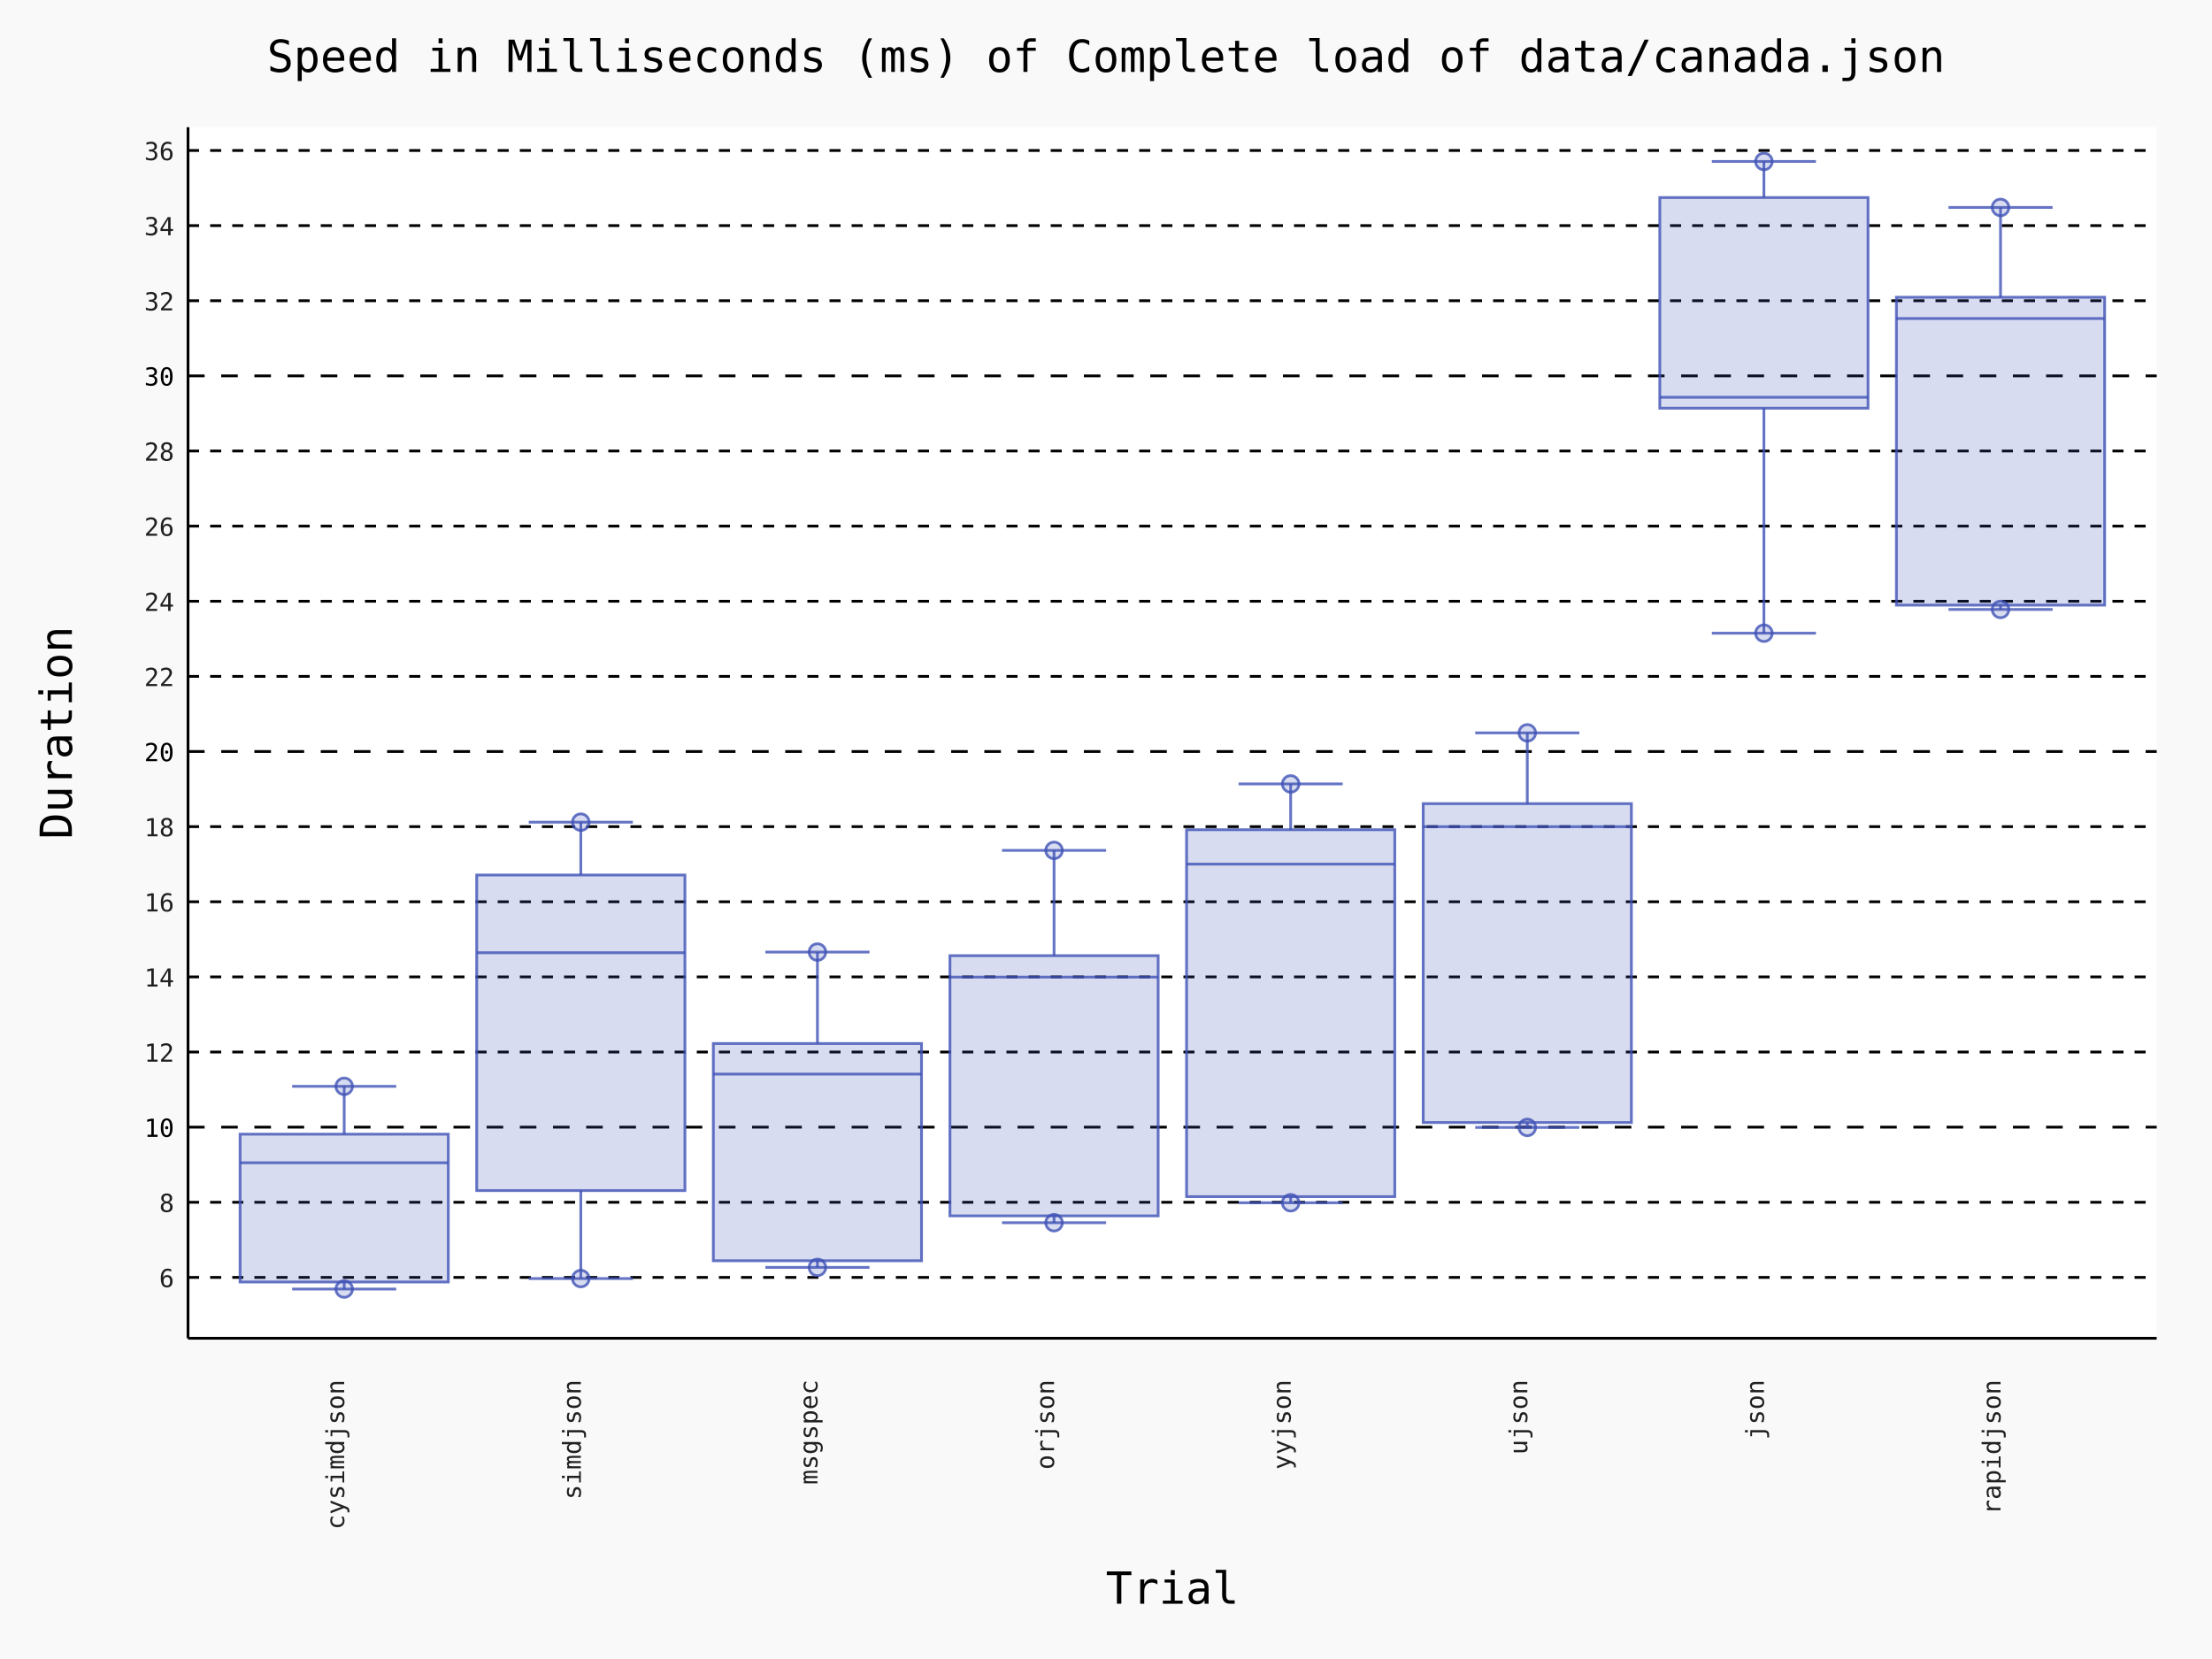
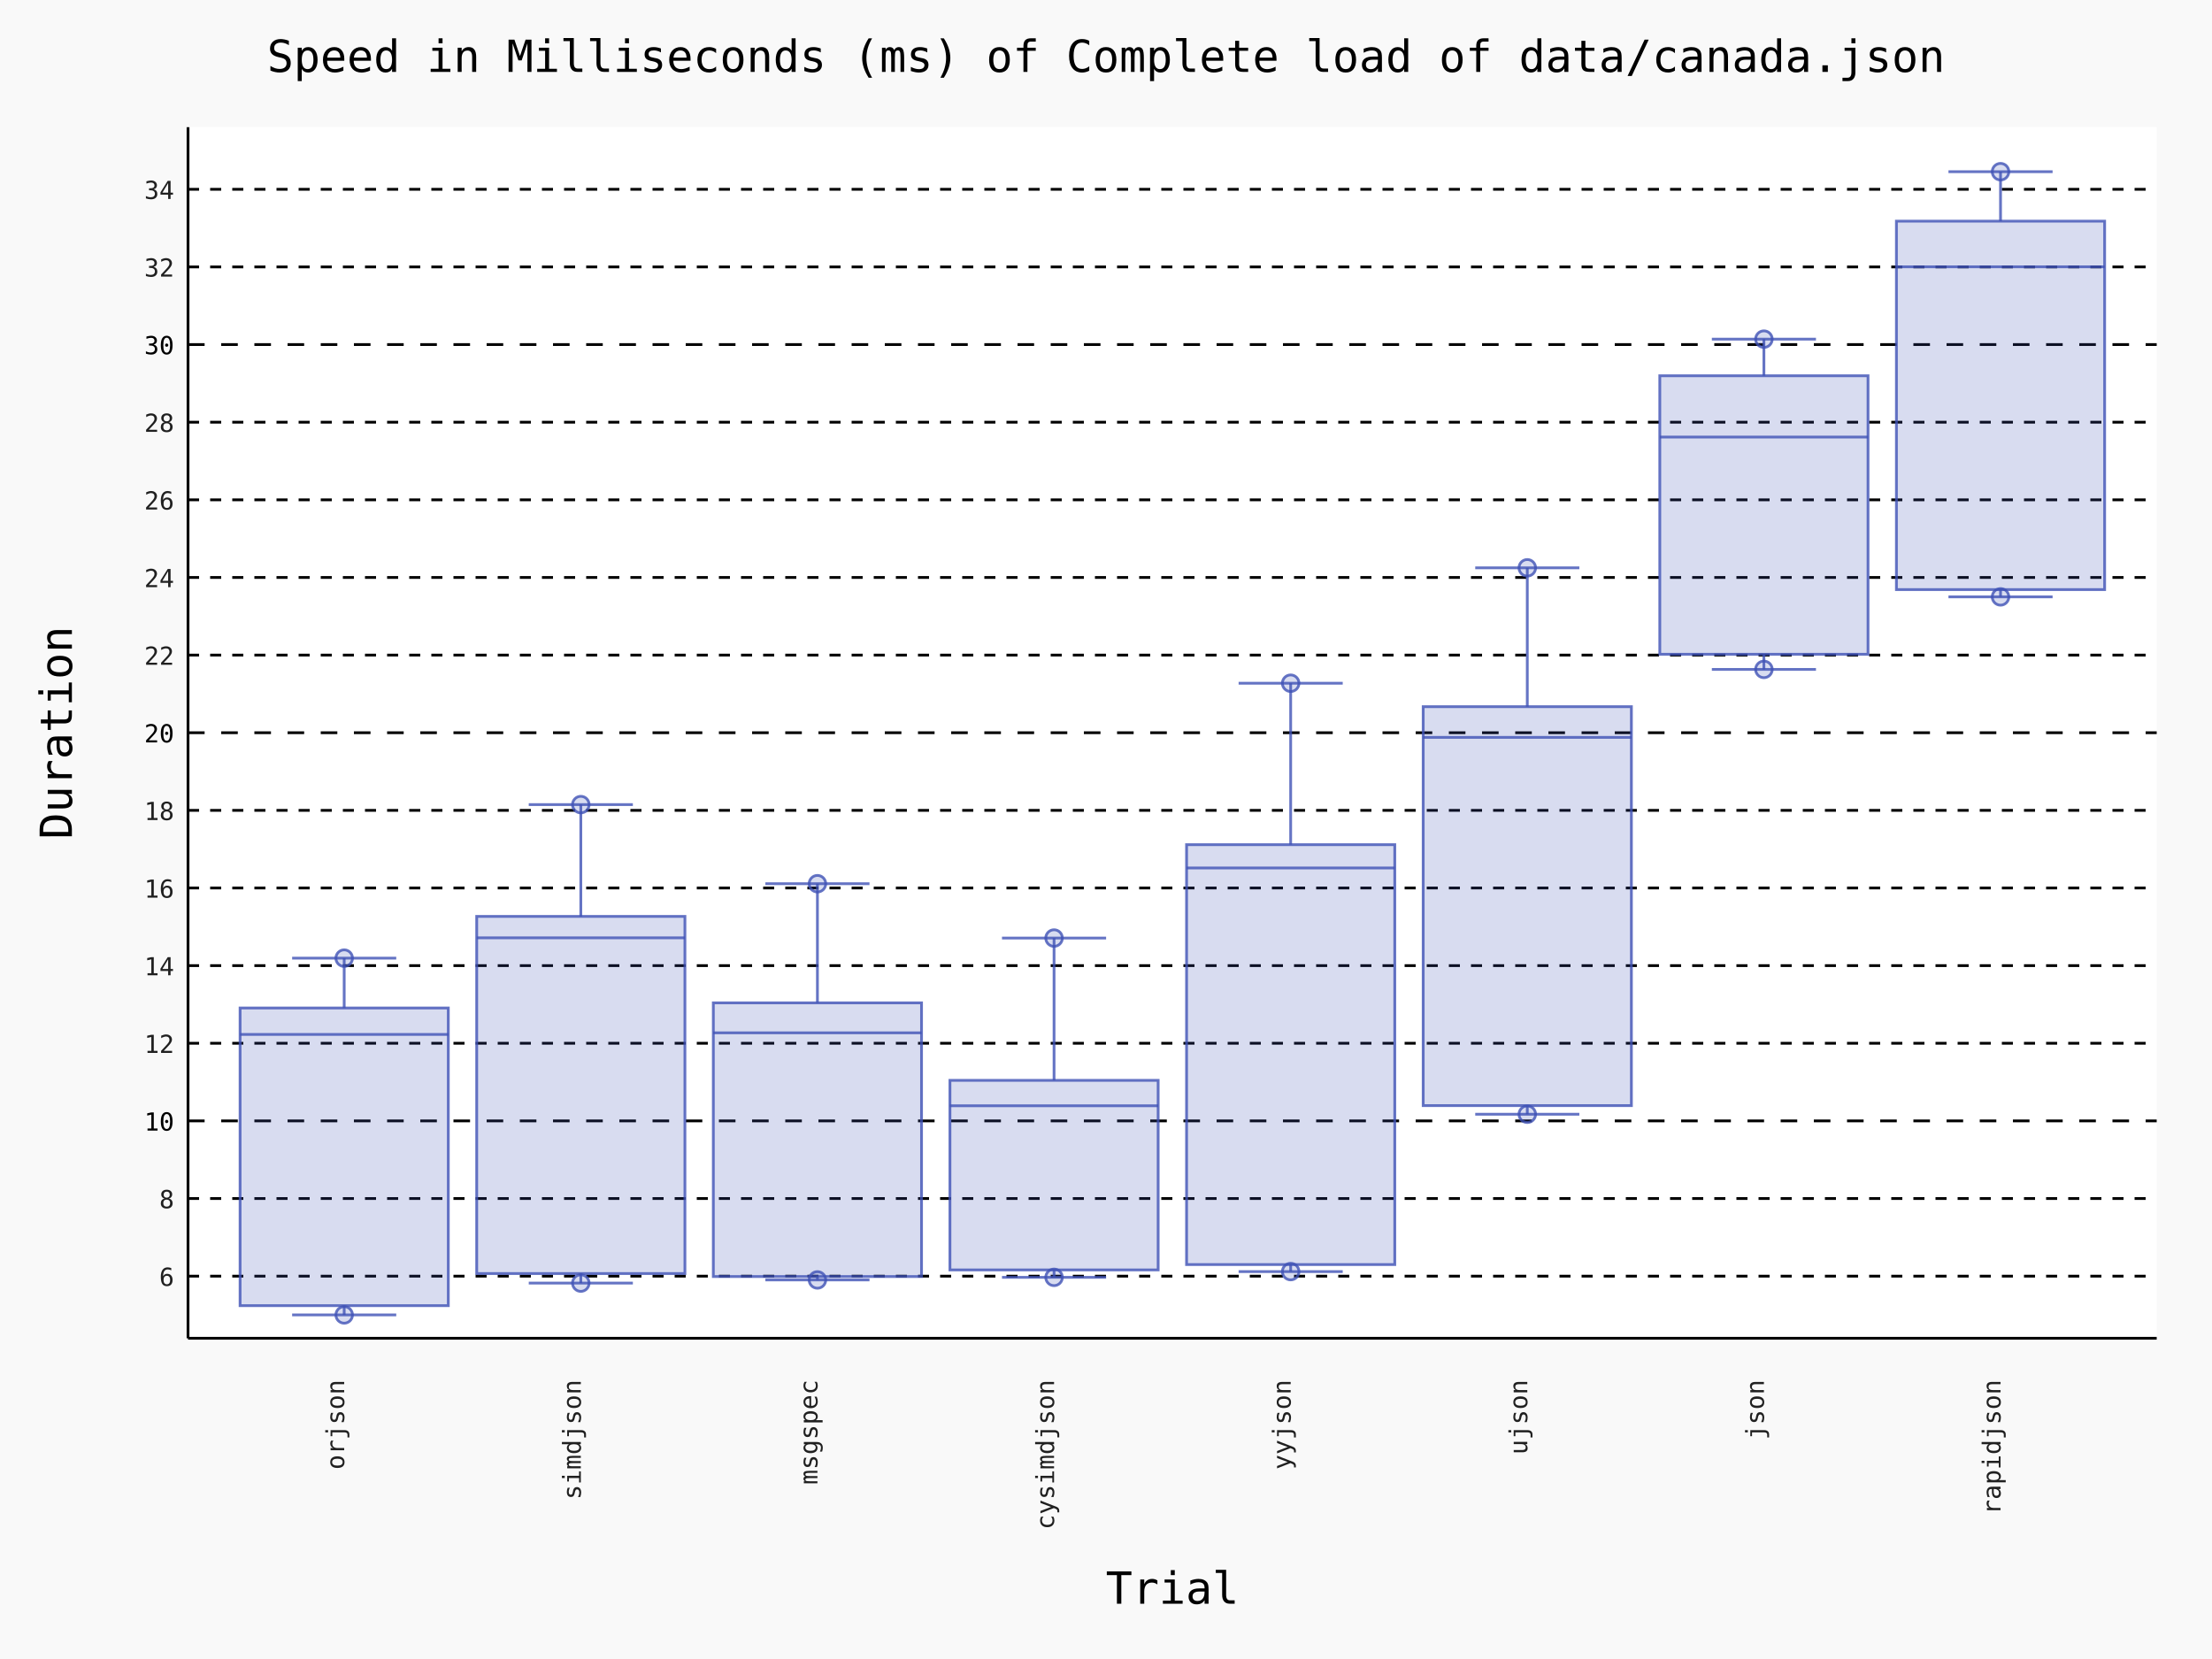
- <svg xmlns="http://www.w3.org/2000/svg" id="chart-884fb4c7-77c8-4947-9c65-f27406f8d128" class="pygal-chart" viewBox="0 0 800 600">
+ <svg xmlns="http://www.w3.org/2000/svg" id="chart-42df637e-9db4-4ce1-932e-cd2bcea7f2d7" class="pygal-chart" viewBox="0 0 800 600">
  <defs>
-     <style type="text/css">#chart-884fb4c7-77c8-4947-9c65-f27406f8d128{-webkit-user-select:none;-webkit-font-smoothing:antialiased;font-family:Consolas,"Deja Vu Sans Mono","Bitstream Vera Sans Mono","Courier New",monospace}#chart-884fb4c7-77c8-4947-9c65-f27406f8d128 .title{font-family:Consolas,"Deja Vu Sans Mono","Bitstream Vera Sans Mono","Courier New",monospace;font-size:16px}#chart-884fb4c7-77c8-4947-9c65-f27406f8d128 .legends .legend text{font-family:Consolas,"Deja Vu Sans Mono","Bitstream Vera Sans Mono","Courier New",monospace;font-size:14px}#chart-884fb4c7-77c8-4947-9c65-f27406f8d128 .axis text{font-family:Consolas,"Deja Vu Sans Mono","Bitstream Vera Sans Mono","Courier New",monospace;font-size:10px}#chart-884fb4c7-77c8-4947-9c65-f27406f8d128 .axis text.major{font-family:Consolas,"Deja Vu Sans Mono","Bitstream Vera Sans Mono","Courier New",monospace;font-size:10px}#chart-884fb4c7-77c8-4947-9c65-f27406f8d128 .text-overlay text.value{font-family:Consolas,"Deja Vu Sans Mono","Bitstream Vera Sans Mono","Courier New",monospace;font-size:16px}#chart-884fb4c7-77c8-4947-9c65-f27406f8d128 .text-overlay text.label{font-family:Consolas,"Deja Vu Sans Mono","Bitstream Vera Sans Mono","Courier New",monospace;font-size:10px}#chart-884fb4c7-77c8-4947-9c65-f27406f8d128 .tooltip{font-family:Consolas,"Deja Vu Sans Mono","Bitstream Vera Sans Mono","Courier New",monospace;font-size:14px}#chart-884fb4c7-77c8-4947-9c65-f27406f8d128 text.no_data{font-family:Consolas,"Deja Vu Sans Mono","Bitstream Vera Sans Mono","Courier New",monospace;font-size:64px}
- #chart-884fb4c7-77c8-4947-9c65-f27406f8d128{background-color:rgba(249,249,249,1)}#chart-884fb4c7-77c8-4947-9c65-f27406f8d128 path,#chart-884fb4c7-77c8-4947-9c65-f27406f8d128 line,#chart-884fb4c7-77c8-4947-9c65-f27406f8d128 rect,#chart-884fb4c7-77c8-4947-9c65-f27406f8d128 circle{-webkit-transition:150ms;-moz-transition:150ms;transition:150ms}#chart-884fb4c7-77c8-4947-9c65-f27406f8d128 .graph &gt; .background{fill:rgba(249,249,249,1)}#chart-884fb4c7-77c8-4947-9c65-f27406f8d128 .plot &gt; .background{fill:rgba(255,255,255,1)}#chart-884fb4c7-77c8-4947-9c65-f27406f8d128 .graph{fill:rgba(0,0,0,.87)}#chart-884fb4c7-77c8-4947-9c65-f27406f8d128 text.no_data{fill:rgba(0,0,0,1)}#chart-884fb4c7-77c8-4947-9c65-f27406f8d128 .title{fill:rgba(0,0,0,1)}#chart-884fb4c7-77c8-4947-9c65-f27406f8d128 .legends .legend text{fill:rgba(0,0,0,.87)}#chart-884fb4c7-77c8-4947-9c65-f27406f8d128 .legends .legend:hover text{fill:rgba(0,0,0,1)}#chart-884fb4c7-77c8-4947-9c65-f27406f8d128 .axis .line{stroke:rgba(0,0,0,1)}#chart-884fb4c7-77c8-4947-9c65-f27406f8d128 .axis .guide.line{stroke:rgba(0,0,0,.54)}#chart-884fb4c7-77c8-4947-9c65-f27406f8d128 .axis .major.line{stroke:rgba(0,0,0,.87)}#chart-884fb4c7-77c8-4947-9c65-f27406f8d128 .axis text.major{fill:rgba(0,0,0,1)}#chart-884fb4c7-77c8-4947-9c65-f27406f8d128 .axis.y .guides:hover .guide.line,#chart-884fb4c7-77c8-4947-9c65-f27406f8d128 .line-graph .axis.x .guides:hover .guide.line,#chart-884fb4c7-77c8-4947-9c65-f27406f8d128 .stackedline-graph .axis.x .guides:hover .guide.line,#chart-884fb4c7-77c8-4947-9c65-f27406f8d128 .xy-graph .axis.x .guides:hover .guide.line{stroke:rgba(0,0,0,1)}#chart-884fb4c7-77c8-4947-9c65-f27406f8d128 .axis .guides:hover text{fill:rgba(0,0,0,1)}#chart-884fb4c7-77c8-4947-9c65-f27406f8d128 .reactive{fill-opacity:.7;stroke-opacity:.8;stroke-width:1}#chart-884fb4c7-77c8-4947-9c65-f27406f8d128 .ci{stroke:rgba(0,0,0,.87)}#chart-884fb4c7-77c8-4947-9c65-f27406f8d128 .reactive.active,#chart-884fb4c7-77c8-4947-9c65-f27406f8d128 .active .reactive{fill-opacity:.8;stroke-opacity:.9;stroke-width:4}#chart-884fb4c7-77c8-4947-9c65-f27406f8d128 .ci .reactive.active{stroke-width:1.5}#chart-884fb4c7-77c8-4947-9c65-f27406f8d128 .series text{fill:rgba(0,0,0,1)}#chart-884fb4c7-77c8-4947-9c65-f27406f8d128 .tooltip rect{fill:rgba(255,255,255,1);stroke:rgba(0,0,0,1);-webkit-transition:opacity 150ms;-moz-transition:opacity 150ms;transition:opacity 150ms}#chart-884fb4c7-77c8-4947-9c65-f27406f8d128 .tooltip .label{fill:rgba(0,0,0,.87)}#chart-884fb4c7-77c8-4947-9c65-f27406f8d128 .tooltip .label{fill:rgba(0,0,0,.87)}#chart-884fb4c7-77c8-4947-9c65-f27406f8d128 .tooltip .legend{font-size:.8em;fill:rgba(0,0,0,.54)}#chart-884fb4c7-77c8-4947-9c65-f27406f8d128 .tooltip .x_label{font-size:.6em;fill:rgba(0,0,0,1)}#chart-884fb4c7-77c8-4947-9c65-f27406f8d128 .tooltip .xlink{font-size:.5em;text-decoration:underline}#chart-884fb4c7-77c8-4947-9c65-f27406f8d128 .tooltip .value{font-size:1.5em}#chart-884fb4c7-77c8-4947-9c65-f27406f8d128 .bound{font-size:.5em}#chart-884fb4c7-77c8-4947-9c65-f27406f8d128 .max-value{font-size:.75em;fill:rgba(0,0,0,.54)}#chart-884fb4c7-77c8-4947-9c65-f27406f8d128 .map-element{fill:rgba(255,255,255,1);stroke:rgba(0,0,0,.54) !important}#chart-884fb4c7-77c8-4947-9c65-f27406f8d128 .map-element .reactive{fill-opacity:inherit;stroke-opacity:inherit}#chart-884fb4c7-77c8-4947-9c65-f27406f8d128 .color-0,#chart-884fb4c7-77c8-4947-9c65-f27406f8d128 .color-0 a:visited{stroke:#3F51B5;fill:#3F51B5}#chart-884fb4c7-77c8-4947-9c65-f27406f8d128 .color-1,#chart-884fb4c7-77c8-4947-9c65-f27406f8d128 .color-1 a:visited{stroke:#3F51B5;fill:#3F51B5}#chart-884fb4c7-77c8-4947-9c65-f27406f8d128 .color-2,#chart-884fb4c7-77c8-4947-9c65-f27406f8d128 .color-2 a:visited{stroke:#3F51B5;fill:#3F51B5}#chart-884fb4c7-77c8-4947-9c65-f27406f8d128 .color-3,#chart-884fb4c7-77c8-4947-9c65-f27406f8d128 .color-3 a:visited{stroke:#3F51B5;fill:#3F51B5}#chart-884fb4c7-77c8-4947-9c65-f27406f8d128 .color-4,#chart-884fb4c7-77c8-4947-9c65-f27406f8d128 .color-4 a:visited{stroke:#3F51B5;fill:#3F51B5}#chart-884fb4c7-77c8-4947-9c65-f27406f8d128 .color-5,#chart-884fb4c7-77c8-4947-9c65-f27406f8d128 .color-5 a:visited{stroke:#3F51B5;fill:#3F51B5}#chart-884fb4c7-77c8-4947-9c65-f27406f8d128 .color-6,#chart-884fb4c7-77c8-4947-9c65-f27406f8d128 .color-6 a:visited{stroke:#3F51B5;fill:#3F51B5}#chart-884fb4c7-77c8-4947-9c65-f27406f8d128 .color-7,#chart-884fb4c7-77c8-4947-9c65-f27406f8d128 .color-7 a:visited{stroke:#3F51B5;fill:#3F51B5}#chart-884fb4c7-77c8-4947-9c65-f27406f8d128 .text-overlay .color-0 text{fill:black}#chart-884fb4c7-77c8-4947-9c65-f27406f8d128 .text-overlay .color-1 text{fill:black}#chart-884fb4c7-77c8-4947-9c65-f27406f8d128 .text-overlay .color-2 text{fill:black}#chart-884fb4c7-77c8-4947-9c65-f27406f8d128 .text-overlay .color-3 text{fill:black}#chart-884fb4c7-77c8-4947-9c65-f27406f8d128 .text-overlay .color-4 text{fill:black}#chart-884fb4c7-77c8-4947-9c65-f27406f8d128 .text-overlay .color-5 text{fill:black}#chart-884fb4c7-77c8-4947-9c65-f27406f8d128 .text-overlay .color-6 text{fill:black}#chart-884fb4c7-77c8-4947-9c65-f27406f8d128 .text-overlay .color-7 text{fill:black}
- #chart-884fb4c7-77c8-4947-9c65-f27406f8d128 text.no_data{text-anchor:middle}#chart-884fb4c7-77c8-4947-9c65-f27406f8d128 .guide.line{fill:none}#chart-884fb4c7-77c8-4947-9c65-f27406f8d128 .centered{text-anchor:middle}#chart-884fb4c7-77c8-4947-9c65-f27406f8d128 .title{text-anchor:middle}#chart-884fb4c7-77c8-4947-9c65-f27406f8d128 .legends .legend text{fill-opacity:1}#chart-884fb4c7-77c8-4947-9c65-f27406f8d128 .axis.x text{text-anchor:middle}#chart-884fb4c7-77c8-4947-9c65-f27406f8d128 .axis.x:not(.web) text[transform]{text-anchor:start}#chart-884fb4c7-77c8-4947-9c65-f27406f8d128 .axis.x:not(.web) text[transform].backwards{text-anchor:end}#chart-884fb4c7-77c8-4947-9c65-f27406f8d128 .axis.y text{text-anchor:end}#chart-884fb4c7-77c8-4947-9c65-f27406f8d128 .axis.y text[transform].backwards{text-anchor:start}#chart-884fb4c7-77c8-4947-9c65-f27406f8d128 .axis.y2 text{text-anchor:start}#chart-884fb4c7-77c8-4947-9c65-f27406f8d128 .axis.y2 text[transform].backwards{text-anchor:end}#chart-884fb4c7-77c8-4947-9c65-f27406f8d128 .axis .guide.line{stroke-dasharray:4,4;stroke:black}#chart-884fb4c7-77c8-4947-9c65-f27406f8d128 .axis .major.guide.line{stroke-dasharray:6,6;stroke:black}#chart-884fb4c7-77c8-4947-9c65-f27406f8d128 .horizontal .axis.y .guide.line,#chart-884fb4c7-77c8-4947-9c65-f27406f8d128 .horizontal .axis.y2 .guide.line,#chart-884fb4c7-77c8-4947-9c65-f27406f8d128 .vertical .axis.x .guide.line{opacity:0}#chart-884fb4c7-77c8-4947-9c65-f27406f8d128 .horizontal .axis.always_show .guide.line,#chart-884fb4c7-77c8-4947-9c65-f27406f8d128 .vertical .axis.always_show .guide.line{opacity:1 !important}#chart-884fb4c7-77c8-4947-9c65-f27406f8d128 .axis.y .guides:hover .guide.line,#chart-884fb4c7-77c8-4947-9c65-f27406f8d128 .axis.y2 .guides:hover .guide.line,#chart-884fb4c7-77c8-4947-9c65-f27406f8d128 .axis.x .guides:hover .guide.line{opacity:1}#chart-884fb4c7-77c8-4947-9c65-f27406f8d128 .axis .guides:hover text{opacity:1}#chart-884fb4c7-77c8-4947-9c65-f27406f8d128 .nofill{fill:none}#chart-884fb4c7-77c8-4947-9c65-f27406f8d128 .subtle-fill{fill-opacity:.2}#chart-884fb4c7-77c8-4947-9c65-f27406f8d128 .dot{stroke-width:1px;fill-opacity:1;stroke-opacity:1}#chart-884fb4c7-77c8-4947-9c65-f27406f8d128 .dot.active{stroke-width:5px}#chart-884fb4c7-77c8-4947-9c65-f27406f8d128 .dot.negative{fill:transparent}#chart-884fb4c7-77c8-4947-9c65-f27406f8d128 text,#chart-884fb4c7-77c8-4947-9c65-f27406f8d128 tspan{stroke:none !important}#chart-884fb4c7-77c8-4947-9c65-f27406f8d128 .series text.active{opacity:1}#chart-884fb4c7-77c8-4947-9c65-f27406f8d128 .tooltip rect{fill-opacity:.95;stroke-width:.5}#chart-884fb4c7-77c8-4947-9c65-f27406f8d128 .tooltip text{fill-opacity:1}#chart-884fb4c7-77c8-4947-9c65-f27406f8d128 .showable{visibility:hidden}#chart-884fb4c7-77c8-4947-9c65-f27406f8d128 .showable.shown{visibility:visible}#chart-884fb4c7-77c8-4947-9c65-f27406f8d128 .gauge-background{fill:rgba(229,229,229,1);stroke:none}#chart-884fb4c7-77c8-4947-9c65-f27406f8d128 .bg-lines{stroke:rgba(249,249,249,1);stroke-width:2px}
+     <style type="text/css">#chart-42df637e-9db4-4ce1-932e-cd2bcea7f2d7{-webkit-user-select:none;-webkit-font-smoothing:antialiased;font-family:Consolas,"Deja Vu Sans Mono","Bitstream Vera Sans Mono","Courier New",monospace}#chart-42df637e-9db4-4ce1-932e-cd2bcea7f2d7 .title{font-family:Consolas,"Deja Vu Sans Mono","Bitstream Vera Sans Mono","Courier New",monospace;font-size:16px}#chart-42df637e-9db4-4ce1-932e-cd2bcea7f2d7 .legends .legend text{font-family:Consolas,"Deja Vu Sans Mono","Bitstream Vera Sans Mono","Courier New",monospace;font-size:14px}#chart-42df637e-9db4-4ce1-932e-cd2bcea7f2d7 .axis text{font-family:Consolas,"Deja Vu Sans Mono","Bitstream Vera Sans Mono","Courier New",monospace;font-size:10px}#chart-42df637e-9db4-4ce1-932e-cd2bcea7f2d7 .axis text.major{font-family:Consolas,"Deja Vu Sans Mono","Bitstream Vera Sans Mono","Courier New",monospace;font-size:10px}#chart-42df637e-9db4-4ce1-932e-cd2bcea7f2d7 .text-overlay text.value{font-family:Consolas,"Deja Vu Sans Mono","Bitstream Vera Sans Mono","Courier New",monospace;font-size:16px}#chart-42df637e-9db4-4ce1-932e-cd2bcea7f2d7 .text-overlay text.label{font-family:Consolas,"Deja Vu Sans Mono","Bitstream Vera Sans Mono","Courier New",monospace;font-size:10px}#chart-42df637e-9db4-4ce1-932e-cd2bcea7f2d7 .tooltip{font-family:Consolas,"Deja Vu Sans Mono","Bitstream Vera Sans Mono","Courier New",monospace;font-size:14px}#chart-42df637e-9db4-4ce1-932e-cd2bcea7f2d7 text.no_data{font-family:Consolas,"Deja Vu Sans Mono","Bitstream Vera Sans Mono","Courier New",monospace;font-size:64px}
+ #chart-42df637e-9db4-4ce1-932e-cd2bcea7f2d7{background-color:rgba(249,249,249,1)}#chart-42df637e-9db4-4ce1-932e-cd2bcea7f2d7 path,#chart-42df637e-9db4-4ce1-932e-cd2bcea7f2d7 line,#chart-42df637e-9db4-4ce1-932e-cd2bcea7f2d7 rect,#chart-42df637e-9db4-4ce1-932e-cd2bcea7f2d7 circle{-webkit-transition:150ms;-moz-transition:150ms;transition:150ms}#chart-42df637e-9db4-4ce1-932e-cd2bcea7f2d7 .graph &gt; .background{fill:rgba(249,249,249,1)}#chart-42df637e-9db4-4ce1-932e-cd2bcea7f2d7 .plot &gt; .background{fill:rgba(255,255,255,1)}#chart-42df637e-9db4-4ce1-932e-cd2bcea7f2d7 .graph{fill:rgba(0,0,0,.87)}#chart-42df637e-9db4-4ce1-932e-cd2bcea7f2d7 text.no_data{fill:rgba(0,0,0,1)}#chart-42df637e-9db4-4ce1-932e-cd2bcea7f2d7 .title{fill:rgba(0,0,0,1)}#chart-42df637e-9db4-4ce1-932e-cd2bcea7f2d7 .legends .legend text{fill:rgba(0,0,0,.87)}#chart-42df637e-9db4-4ce1-932e-cd2bcea7f2d7 .legends .legend:hover text{fill:rgba(0,0,0,1)}#chart-42df637e-9db4-4ce1-932e-cd2bcea7f2d7 .axis .line{stroke:rgba(0,0,0,1)}#chart-42df637e-9db4-4ce1-932e-cd2bcea7f2d7 .axis .guide.line{stroke:rgba(0,0,0,.54)}#chart-42df637e-9db4-4ce1-932e-cd2bcea7f2d7 .axis .major.line{stroke:rgba(0,0,0,.87)}#chart-42df637e-9db4-4ce1-932e-cd2bcea7f2d7 .axis text.major{fill:rgba(0,0,0,1)}#chart-42df637e-9db4-4ce1-932e-cd2bcea7f2d7 .axis.y .guides:hover .guide.line,#chart-42df637e-9db4-4ce1-932e-cd2bcea7f2d7 .line-graph .axis.x .guides:hover .guide.line,#chart-42df637e-9db4-4ce1-932e-cd2bcea7f2d7 .stackedline-graph .axis.x .guides:hover .guide.line,#chart-42df637e-9db4-4ce1-932e-cd2bcea7f2d7 .xy-graph .axis.x .guides:hover .guide.line{stroke:rgba(0,0,0,1)}#chart-42df637e-9db4-4ce1-932e-cd2bcea7f2d7 .axis .guides:hover text{fill:rgba(0,0,0,1)}#chart-42df637e-9db4-4ce1-932e-cd2bcea7f2d7 .reactive{fill-opacity:.7;stroke-opacity:.8;stroke-width:1}#chart-42df637e-9db4-4ce1-932e-cd2bcea7f2d7 .ci{stroke:rgba(0,0,0,.87)}#chart-42df637e-9db4-4ce1-932e-cd2bcea7f2d7 .reactive.active,#chart-42df637e-9db4-4ce1-932e-cd2bcea7f2d7 .active .reactive{fill-opacity:.8;stroke-opacity:.9;stroke-width:4}#chart-42df637e-9db4-4ce1-932e-cd2bcea7f2d7 .ci .reactive.active{stroke-width:1.5}#chart-42df637e-9db4-4ce1-932e-cd2bcea7f2d7 .series text{fill:rgba(0,0,0,1)}#chart-42df637e-9db4-4ce1-932e-cd2bcea7f2d7 .tooltip rect{fill:rgba(255,255,255,1);stroke:rgba(0,0,0,1);-webkit-transition:opacity 150ms;-moz-transition:opacity 150ms;transition:opacity 150ms}#chart-42df637e-9db4-4ce1-932e-cd2bcea7f2d7 .tooltip .label{fill:rgba(0,0,0,.87)}#chart-42df637e-9db4-4ce1-932e-cd2bcea7f2d7 .tooltip .label{fill:rgba(0,0,0,.87)}#chart-42df637e-9db4-4ce1-932e-cd2bcea7f2d7 .tooltip .legend{font-size:.8em;fill:rgba(0,0,0,.54)}#chart-42df637e-9db4-4ce1-932e-cd2bcea7f2d7 .tooltip .x_label{font-size:.6em;fill:rgba(0,0,0,1)}#chart-42df637e-9db4-4ce1-932e-cd2bcea7f2d7 .tooltip .xlink{font-size:.5em;text-decoration:underline}#chart-42df637e-9db4-4ce1-932e-cd2bcea7f2d7 .tooltip .value{font-size:1.5em}#chart-42df637e-9db4-4ce1-932e-cd2bcea7f2d7 .bound{font-size:.5em}#chart-42df637e-9db4-4ce1-932e-cd2bcea7f2d7 .max-value{font-size:.75em;fill:rgba(0,0,0,.54)}#chart-42df637e-9db4-4ce1-932e-cd2bcea7f2d7 .map-element{fill:rgba(255,255,255,1);stroke:rgba(0,0,0,.54) !important}#chart-42df637e-9db4-4ce1-932e-cd2bcea7f2d7 .map-element .reactive{fill-opacity:inherit;stroke-opacity:inherit}#chart-42df637e-9db4-4ce1-932e-cd2bcea7f2d7 .color-0,#chart-42df637e-9db4-4ce1-932e-cd2bcea7f2d7 .color-0 a:visited{stroke:#3F51B5;fill:#3F51B5}#chart-42df637e-9db4-4ce1-932e-cd2bcea7f2d7 .color-1,#chart-42df637e-9db4-4ce1-932e-cd2bcea7f2d7 .color-1 a:visited{stroke:#3F51B5;fill:#3F51B5}#chart-42df637e-9db4-4ce1-932e-cd2bcea7f2d7 .color-2,#chart-42df637e-9db4-4ce1-932e-cd2bcea7f2d7 .color-2 a:visited{stroke:#3F51B5;fill:#3F51B5}#chart-42df637e-9db4-4ce1-932e-cd2bcea7f2d7 .color-3,#chart-42df637e-9db4-4ce1-932e-cd2bcea7f2d7 .color-3 a:visited{stroke:#3F51B5;fill:#3F51B5}#chart-42df637e-9db4-4ce1-932e-cd2bcea7f2d7 .color-4,#chart-42df637e-9db4-4ce1-932e-cd2bcea7f2d7 .color-4 a:visited{stroke:#3F51B5;fill:#3F51B5}#chart-42df637e-9db4-4ce1-932e-cd2bcea7f2d7 .color-5,#chart-42df637e-9db4-4ce1-932e-cd2bcea7f2d7 .color-5 a:visited{stroke:#3F51B5;fill:#3F51B5}#chart-42df637e-9db4-4ce1-932e-cd2bcea7f2d7 .color-6,#chart-42df637e-9db4-4ce1-932e-cd2bcea7f2d7 .color-6 a:visited{stroke:#3F51B5;fill:#3F51B5}#chart-42df637e-9db4-4ce1-932e-cd2bcea7f2d7 .color-7,#chart-42df637e-9db4-4ce1-932e-cd2bcea7f2d7 .color-7 a:visited{stroke:#3F51B5;fill:#3F51B5}#chart-42df637e-9db4-4ce1-932e-cd2bcea7f2d7 .text-overlay .color-0 text{fill:black}#chart-42df637e-9db4-4ce1-932e-cd2bcea7f2d7 .text-overlay .color-1 text{fill:black}#chart-42df637e-9db4-4ce1-932e-cd2bcea7f2d7 .text-overlay .color-2 text{fill:black}#chart-42df637e-9db4-4ce1-932e-cd2bcea7f2d7 .text-overlay .color-3 text{fill:black}#chart-42df637e-9db4-4ce1-932e-cd2bcea7f2d7 .text-overlay .color-4 text{fill:black}#chart-42df637e-9db4-4ce1-932e-cd2bcea7f2d7 .text-overlay .color-5 text{fill:black}#chart-42df637e-9db4-4ce1-932e-cd2bcea7f2d7 .text-overlay .color-6 text{fill:black}#chart-42df637e-9db4-4ce1-932e-cd2bcea7f2d7 .text-overlay .color-7 text{fill:black}
+ #chart-42df637e-9db4-4ce1-932e-cd2bcea7f2d7 text.no_data{text-anchor:middle}#chart-42df637e-9db4-4ce1-932e-cd2bcea7f2d7 .guide.line{fill:none}#chart-42df637e-9db4-4ce1-932e-cd2bcea7f2d7 .centered{text-anchor:middle}#chart-42df637e-9db4-4ce1-932e-cd2bcea7f2d7 .title{text-anchor:middle}#chart-42df637e-9db4-4ce1-932e-cd2bcea7f2d7 .legends .legend text{fill-opacity:1}#chart-42df637e-9db4-4ce1-932e-cd2bcea7f2d7 .axis.x text{text-anchor:middle}#chart-42df637e-9db4-4ce1-932e-cd2bcea7f2d7 .axis.x:not(.web) text[transform]{text-anchor:start}#chart-42df637e-9db4-4ce1-932e-cd2bcea7f2d7 .axis.x:not(.web) text[transform].backwards{text-anchor:end}#chart-42df637e-9db4-4ce1-932e-cd2bcea7f2d7 .axis.y text{text-anchor:end}#chart-42df637e-9db4-4ce1-932e-cd2bcea7f2d7 .axis.y text[transform].backwards{text-anchor:start}#chart-42df637e-9db4-4ce1-932e-cd2bcea7f2d7 .axis.y2 text{text-anchor:start}#chart-42df637e-9db4-4ce1-932e-cd2bcea7f2d7 .axis.y2 text[transform].backwards{text-anchor:end}#chart-42df637e-9db4-4ce1-932e-cd2bcea7f2d7 .axis .guide.line{stroke-dasharray:4,4;stroke:black}#chart-42df637e-9db4-4ce1-932e-cd2bcea7f2d7 .axis .major.guide.line{stroke-dasharray:6,6;stroke:black}#chart-42df637e-9db4-4ce1-932e-cd2bcea7f2d7 .horizontal .axis.y .guide.line,#chart-42df637e-9db4-4ce1-932e-cd2bcea7f2d7 .horizontal .axis.y2 .guide.line,#chart-42df637e-9db4-4ce1-932e-cd2bcea7f2d7 .vertical .axis.x .guide.line{opacity:0}#chart-42df637e-9db4-4ce1-932e-cd2bcea7f2d7 .horizontal .axis.always_show .guide.line,#chart-42df637e-9db4-4ce1-932e-cd2bcea7f2d7 .vertical .axis.always_show .guide.line{opacity:1 !important}#chart-42df637e-9db4-4ce1-932e-cd2bcea7f2d7 .axis.y .guides:hover .guide.line,#chart-42df637e-9db4-4ce1-932e-cd2bcea7f2d7 .axis.y2 .guides:hover .guide.line,#chart-42df637e-9db4-4ce1-932e-cd2bcea7f2d7 .axis.x .guides:hover .guide.line{opacity:1}#chart-42df637e-9db4-4ce1-932e-cd2bcea7f2d7 .axis .guides:hover text{opacity:1}#chart-42df637e-9db4-4ce1-932e-cd2bcea7f2d7 .nofill{fill:none}#chart-42df637e-9db4-4ce1-932e-cd2bcea7f2d7 .subtle-fill{fill-opacity:.2}#chart-42df637e-9db4-4ce1-932e-cd2bcea7f2d7 .dot{stroke-width:1px;fill-opacity:1;stroke-opacity:1}#chart-42df637e-9db4-4ce1-932e-cd2bcea7f2d7 .dot.active{stroke-width:5px}#chart-42df637e-9db4-4ce1-932e-cd2bcea7f2d7 .dot.negative{fill:transparent}#chart-42df637e-9db4-4ce1-932e-cd2bcea7f2d7 text,#chart-42df637e-9db4-4ce1-932e-cd2bcea7f2d7 tspan{stroke:none !important}#chart-42df637e-9db4-4ce1-932e-cd2bcea7f2d7 .series text.active{opacity:1}#chart-42df637e-9db4-4ce1-932e-cd2bcea7f2d7 .tooltip rect{fill-opacity:.95;stroke-width:.5}#chart-42df637e-9db4-4ce1-932e-cd2bcea7f2d7 .tooltip text{fill-opacity:1}#chart-42df637e-9db4-4ce1-932e-cd2bcea7f2d7 .showable{visibility:hidden}#chart-42df637e-9db4-4ce1-932e-cd2bcea7f2d7 .showable.shown{visibility:visible}#chart-42df637e-9db4-4ce1-932e-cd2bcea7f2d7 .gauge-background{fill:rgba(229,229,229,1);stroke:none}#chart-42df637e-9db4-4ce1-932e-cd2bcea7f2d7 .bg-lines{stroke:rgba(249,249,249,1);stroke-width:2px}
.tooltip .value{font-size:1em !important}.axis text{font-size:9px !important}</style>
  </defs>
  <g class="graph custombox-graph vertical">
    <rect x="0" y="0" width="800" height="600" class="background" />
    <g transform="translate(68, 46)" class="plot">
      <rect x="0" y="0" width="712.0" height="438.0" class="background" />
      <g class="axis y always_show">
        <path d="M0 438 h712" class="line" />
        <g class="guides">
-           <path d="M0 415.991 h712" class="guide line" />
-           <text x="-5" y="419.491" class="">6</text>
-         </g>
-         <g class="guides">
-           <path d="M0 388.82 h712" class="guide line" />
-           <text x="-5" y="392.32" class="">8</text>
-         </g>
-         <g class="guides">
-           <path d="M0 361.649 h712" class="major guide line" />
-           <text x="-5" y="365.149" class="major">10</text>
-         </g>
-         <g class="guides">
-           <path d="M0 334.478 h712" class="guide line" />
-           <text x="-5" y="337.978" class="">12</text>
-         </g>
-         <g class="guides">
-           <path d="M0 307.306 h712" class="guide line" />
-           <text x="-5" y="310.806" class="">14</text>
-         </g>
-         <g class="guides">
-           <path d="M0 280.135 h712" class="guide line" />
-           <text x="-5" y="283.635" class="">16</text>
-         </g>
-         <g class="guides">
-           <path d="M0 252.964 h712" class="guide line" />
-           <text x="-5" y="256.464" class="">18</text>
-         </g>
-         <g class="guides">
-           <path d="M0 225.793 h712" class="major guide line" />
-           <text x="-5" y="229.293" class="major">20</text>
-         </g>
-         <g class="guides">
-           <path d="M0 198.622 h712" class="guide line" />
-           <text x="-5" y="202.122" class="">22</text>
-         </g>
-         <g class="guides">
-           <path d="M0 171.45 h712" class="guide line" />
-           <text x="-5" y="174.95" class="">24</text>
-         </g>
-         <g class="guides">
-           <path d="M0 144.279 h712" class="guide line" />
-           <text x="-5" y="147.779" class="">26</text>
-         </g>
-         <g class="guides">
-           <path d="M0 117.108 h712" class="guide line" />
-           <text x="-5" y="120.608" class="">28</text>
-         </g>
-         <g class="guides">
-           <path d="M0 89.937 h712" class="major guide line" />
-           <text x="-5" y="93.437" class="major">30</text>
-         </g>
-         <g class="guides">
-           <path d="M0 62.766 h712" class="guide line" />
-           <text x="-5" y="66.266" class="">32</text>
-         </g>
-         <g class="guides">
-           <path d="M0 35.594 h712" class="guide line" />
-           <text x="-5" y="39.094" class="">34</text>
-         </g>
-         <g class="guides">
-           <path d="M0 8.423 h712" class="guide line" />
-           <text x="-5" y="11.923" class="">36</text>
+           <path d="M0 415.538 h712" class="guide line" />
+           <text x="-5" y="419.038" class="">6</text>
+         </g>
+         <g class="guides">
+           <path d="M0 387.462 h712" class="guide line" />
+           <text x="-5" y="390.962" class="">8</text>
+         </g>
+         <g class="guides">
+           <path d="M0 359.385 h712" class="major guide line" />
+           <text x="-5" y="362.885" class="major">10</text>
+         </g>
+         <g class="guides">
+           <path d="M0 331.308 h712" class="guide line" />
+           <text x="-5" y="334.808" class="">12</text>
+         </g>
+         <g class="guides">
+           <path d="M0 303.231 h712" class="guide line" />
+           <text x="-5" y="306.731" class="">14</text>
+         </g>
+         <g class="guides">
+           <path d="M0 275.154 h712" class="guide line" />
+           <text x="-5" y="278.654" class="">16</text>
+         </g>
+         <g class="guides">
+           <path d="M0 247.077 h712" class="guide line" />
+           <text x="-5" y="250.577" class="">18</text>
+         </g>
+         <g class="guides">
+           <path d="M0 219 h712" class="major guide line" />
+           <text x="-5" y="222.5" class="major">20</text>
+         </g>
+         <g class="guides">
+           <path d="M0 190.923 h712" class="guide line" />
+           <text x="-5" y="194.423" class="">22</text>
+         </g>
+         <g class="guides">
+           <path d="M0 162.846 h712" class="guide line" />
+           <text x="-5" y="166.346" class="">24</text>
+         </g>
+         <g class="guides">
+           <path d="M0 134.769 h712" class="guide line" />
+           <text x="-5" y="138.269" class="">26</text>
+         </g>
+         <g class="guides">
+           <path d="M0 106.692 h712" class="guide line" />
+           <text x="-5" y="110.192" class="">28</text>
+         </g>
+         <g class="guides">
+           <path d="M0 78.615 h712" class="major guide line" />
+           <text x="-5" y="82.115" class="major">30</text>
+         </g>
+         <g class="guides">
+           <path d="M0 50.538 h712" class="guide line" />
+           <text x="-5" y="54.038" class="">32</text>
+         </g>
+         <g class="guides">
+           <path d="M0 22.462 h712" class="guide line" />
+           <text x="-5" y="25.962" class="">34</text>
        </g>
      </g>
      <g class="axis x">
        <path d="M0 0 v438" class="line" />
        <g class="guides">
          <path d="M56.481 0 v438" class="guide line" />
-           <text x="56.481" y="453.0" class="backwards" transform="rotate(270 56.48077 453)">cysimdjson</text>
+           <text x="56.481" y="453.0" class="backwards" transform="rotate(270 56.48077 453)">orjson</text>
        </g>
        <g class="guides">
          <path d="M142.058 0 v438" class="guide line" />
          <text x="142.058" y="453.0" class="backwards" transform="rotate(270 142.0577 453)">simdjson</text>
        </g>
        <g class="guides">
          <path d="M227.635 0 v438" class="guide line" />
          <text x="227.635" y="453.0" class="backwards" transform="rotate(270 227.6346 453)">msgspec</text>
        </g>
        <g class="guides">
          <path d="M313.212 0 v438" class="guide line" />
-           <text x="313.212" y="453.0" class="backwards" transform="rotate(270 313.2115 453)">orjson</text>
+           <text x="313.212" y="453.0" class="backwards" transform="rotate(270 313.2115 453)">cysimdjson</text>
        </g>
        <g class="guides">
          <path d="M398.788 0 v438" class="guide line" />
          <text x="398.788" y="453.0" class="backwards" transform="rotate(270 398.7885 453)">yyjson</text>
        </g>
        <g class="guides">
          <path d="M484.365 0 v438" class="guide line" />
          <text x="484.365" y="453.0" class="backwards" transform="rotate(270 484.3654 453)">ujson</text>
        </g>
        <g class="guides">
          <path d="M569.942 0 v438" class="guide line" />
          <text x="569.942" y="453.0" class="backwards" transform="rotate(270 569.9423 453)">json</text>
        </g>
        <g class="guides">
          <path d="M655.519 0 v438" class="guide line" />
          <text x="655.519" y="453.0" class="backwards" transform="rotate(270 655.5192 453)">rapidjson</text>
        </g>
      </g>
      <g class="series serie-0 color-0">
        <g class="boxes">
          <g class="box">
-             <path stroke-width="3" d="M37.654 420.202 L75.308 420.202" class="reactive tooltip-trigger" />
-             <path stroke-width="3" d="M18.827 374.531 L94.135 374.531" class="reactive tooltip-trigger" />
-             <path stroke-width="3" d="M37.654 346.888 L75.308 346.888" class="reactive tooltip-trigger" />
-             <path stroke-width="2" d="M56.481 420.202 L56.481 417.653" class="reactive tooltip-trigger" />
-             <path stroke-width="2" d="M56.481 346.888 L56.481 364.192" class="reactive tooltip-trigger" />
-             <rect x="18.827" y="364.192" height="53.461" width="75.308" class="subtle-fill reactive tooltip-trigger" />
-             <circle cx="56.481" cy="420.202" r="3" class="subtle-fill reactive tooltip-trigger" />
-             <circle cx="56.481" cy="346.888" r="3" class="subtle-fill reactive tooltip-trigger" />
+             <path stroke-width="3" d="M37.654 429.55 L75.308 429.55" class="reactive tooltip-trigger" />
+             <path stroke-width="3" d="M18.827 328.117 L94.135 328.117" class="reactive tooltip-trigger" />
+             <path stroke-width="3" d="M37.654 300.526 L75.308 300.526" class="reactive tooltip-trigger" />
+             <path stroke-width="2" d="M56.481 429.55 L56.481 426.21" class="reactive tooltip-trigger" />
+             <path stroke-width="2" d="M56.481 300.526 L56.481 318.553" class="reactive tooltip-trigger" />
+             <rect x="18.827" y="318.553" height="107.657" width="75.308" class="subtle-fill reactive tooltip-trigger" />
+             <circle cx="56.481" cy="429.55" r="3" class="subtle-fill reactive tooltip-trigger" />
+             <circle cx="56.481" cy="300.526" r="3" class="subtle-fill reactive tooltip-trigger" />
          </g>
        </g>
      </g>
      <g class="series serie-1 color-1">
        <g class="boxes">
          <g class="box">
-             <path stroke-width="3" d="M123.231 416.411 L160.885 416.411" class="reactive tooltip-trigger" />
-             <path stroke-width="3" d="M104.404 298.567 L179.712 298.567" class="reactive tooltip-trigger" />
-             <path stroke-width="3" d="M123.231 251.35 L160.885 251.35" class="reactive tooltip-trigger" />
-             <path stroke-width="2" d="M142.058 416.411 L142.058 384.596" class="reactive tooltip-trigger" />
-             <path stroke-width="2" d="M142.058 251.35 L142.058 270.458" class="reactive tooltip-trigger" />
-             <rect x="104.404" y="270.458" height="114.138" width="75.308" class="subtle-fill reactive tooltip-trigger" />
-             <circle cx="142.058" cy="416.411" r="3" class="subtle-fill reactive tooltip-trigger" />
-             <circle cx="142.058" cy="251.35" r="3" class="subtle-fill reactive tooltip-trigger" />
+             <path stroke-width="3" d="M123.231 418.045 L160.885 418.045" class="reactive tooltip-trigger" />
+             <path stroke-width="3" d="M104.404 293.177 L179.712 293.177" class="reactive tooltip-trigger" />
+             <path stroke-width="3" d="M123.231 244.995 L160.885 244.995" class="reactive tooltip-trigger" />
+             <path stroke-width="2" d="M142.058 418.045 L142.058 414.595" class="reactive tooltip-trigger" />
+             <path stroke-width="2" d="M142.058 244.995 L142.058 285.426" class="reactive tooltip-trigger" />
+             <rect x="104.404" y="285.426" height="129.17" width="75.308" class="subtle-fill reactive tooltip-trigger" />
+             <circle cx="142.058" cy="418.045" r="3" class="subtle-fill reactive tooltip-trigger" />
+             <circle cx="142.058" cy="244.995" r="3" class="subtle-fill reactive tooltip-trigger" />
          </g>
        </g>
      </g>
      <g class="series serie-2 color-2">
        <g class="boxes">
          <g class="box">
-             <path stroke-width="3" d="M208.808 412.371 L246.462 412.371" class="reactive tooltip-trigger" />
-             <path stroke-width="3" d="M189.981 342.463 L265.288 342.463" class="reactive tooltip-trigger" />
-             <path stroke-width="3" d="M208.808 298.328 L246.462 298.328" class="reactive tooltip-trigger" />
-             <path stroke-width="2" d="M227.635 412.371 L227.635 409.967" class="reactive tooltip-trigger" />
-             <path stroke-width="2" d="M227.635 298.328 L227.635 331.399" class="reactive tooltip-trigger" />
-             <rect x="189.981" y="331.399" height="78.568" width="75.308" class="subtle-fill reactive tooltip-trigger" />
-             <circle cx="227.635" cy="412.371" r="3" class="subtle-fill reactive tooltip-trigger" />
-             <circle cx="227.635" cy="298.328" r="3" class="subtle-fill reactive tooltip-trigger" />
+             <path stroke-width="3" d="M208.808 416.904 L246.462 416.904" class="reactive tooltip-trigger" />
+             <path stroke-width="3" d="M189.981 327.535 L265.288 327.535" class="reactive tooltip-trigger" />
+             <path stroke-width="3" d="M208.808 273.604 L246.462 273.604" class="reactive tooltip-trigger" />
+             <path stroke-width="2" d="M227.635 416.904 L227.635 415.676" class="reactive tooltip-trigger" />
+             <path stroke-width="2" d="M227.635 273.604 L227.635 316.691" class="reactive tooltip-trigger" />
+             <rect x="189.981" y="316.691" height="98.985" width="75.308" class="subtle-fill reactive tooltip-trigger" />
+             <circle cx="227.635" cy="416.904" r="3" class="subtle-fill reactive tooltip-trigger" />
+             <circle cx="227.635" cy="273.604" r="3" class="subtle-fill reactive tooltip-trigger" />
          </g>
        </g>
      </g>
      <g class="series serie-3 color-3">
        <g class="boxes">
          <g class="box">
-             <path stroke-width="3" d="M294.385 396.209 L332.038 396.209" class="reactive tooltip-trigger" />
-             <path stroke-width="3" d="M275.558 307.377 L350.865 307.377" class="reactive tooltip-trigger" />
-             <path stroke-width="3" d="M294.385 261.553 L332.038 261.553" class="reactive tooltip-trigger" />
-             <path stroke-width="2" d="M313.212 396.209 L313.212 393.732" class="reactive tooltip-trigger" />
-             <path stroke-width="2" d="M313.212 261.553 L313.212 299.63" class="reactive tooltip-trigger" />
-             <rect x="275.558" y="299.63" height="94.103" width="75.308" class="subtle-fill reactive tooltip-trigger" />
-             <circle cx="313.212" cy="396.209" r="3" class="subtle-fill reactive tooltip-trigger" />
-             <circle cx="313.212" cy="261.553" r="3" class="subtle-fill reactive tooltip-trigger" />
+             <path stroke-width="3" d="M294.385 415.966 L332.038 415.966" class="reactive tooltip-trigger" />
+             <path stroke-width="3" d="M275.558 353.919 L350.865 353.919" class="reactive tooltip-trigger" />
+             <path stroke-width="3" d="M294.385 293.261 L332.038 293.261" class="reactive tooltip-trigger" />
+             <path stroke-width="2" d="M313.212 415.966 L313.212 413.284" class="reactive tooltip-trigger" />
+             <path stroke-width="2" d="M313.212 293.261 L313.212 344.723" class="reactive tooltip-trigger" />
+             <rect x="275.558" y="344.723" height="68.561" width="75.308" class="subtle-fill reactive tooltip-trigger" />
+             <circle cx="313.212" cy="415.966" r="3" class="subtle-fill reactive tooltip-trigger" />
+             <circle cx="313.212" cy="293.261" r="3" class="subtle-fill reactive tooltip-trigger" />
          </g>
        </g>
      </g>
      <g class="series serie-4 color-4">
        <g class="boxes">
          <g class="box">
-             <path stroke-width="3" d="M379.962 388.994 L417.615 388.994" class="reactive tooltip-trigger" />
-             <path stroke-width="3" d="M361.135 266.525 L436.442 266.525" class="reactive tooltip-trigger" />
-             <path stroke-width="3" d="M379.962 237.519 L417.615 237.519" class="reactive tooltip-trigger" />
-             <path stroke-width="2" d="M398.788 388.994 L398.788 386.783" class="reactive tooltip-trigger" />
-             <path stroke-width="2" d="M398.788 237.519 L398.788 254.078" class="reactive tooltip-trigger" />
-             <rect x="361.135" y="254.078" height="132.705" width="75.308" class="subtle-fill reactive tooltip-trigger" />
-             <circle cx="398.788" cy="388.994" r="3" class="subtle-fill reactive tooltip-trigger" />
-             <circle cx="398.788" cy="237.519" r="3" class="subtle-fill reactive tooltip-trigger" />
+             <path stroke-width="3" d="M379.962 413.888 L417.615 413.888" class="reactive tooltip-trigger" />
+             <path stroke-width="3" d="M361.135 267.911 L436.442 267.911" class="reactive tooltip-trigger" />
+             <path stroke-width="3" d="M379.962 201.098 L417.615 201.098" class="reactive tooltip-trigger" />
+             <path stroke-width="2" d="M398.788 413.888 L398.788 411.348" class="reactive tooltip-trigger" />
+             <path stroke-width="2" d="M398.788 201.098 L398.788 259.485" class="reactive tooltip-trigger" />
+             <rect x="361.135" y="259.485" height="151.863" width="75.308" class="subtle-fill reactive tooltip-trigger" />
+             <circle cx="398.788" cy="413.888" r="3" class="subtle-fill reactive tooltip-trigger" />
+             <circle cx="398.788" cy="201.098" r="3" class="subtle-fill reactive tooltip-trigger" />
          </g>
        </g>
      </g>
      <g class="series serie-5 color-5">
        <g class="boxes">
          <g class="box">
-             <path stroke-width="3" d="M465.538 361.747 L503.192 361.747" class="reactive tooltip-trigger" />
-             <path stroke-width="3" d="M446.712 252.981 L522.019 252.981" class="reactive tooltip-trigger" />
-             <path stroke-width="3" d="M465.538 219.053 L503.192 219.053" class="reactive tooltip-trigger" />
-             <path stroke-width="2" d="M484.365 361.747 L484.365 359.979" class="reactive tooltip-trigger" />
-             <path stroke-width="2" d="M484.365 219.053 L484.365 244.647" class="reactive tooltip-trigger" />
-             <rect x="446.712" y="244.647" height="115.332" width="75.308" class="subtle-fill reactive tooltip-trigger" />
-             <circle cx="484.365" cy="361.747" r="3" class="subtle-fill reactive tooltip-trigger" />
-             <circle cx="484.365" cy="219.053" r="3" class="subtle-fill reactive tooltip-trigger" />
+             <path stroke-width="3" d="M465.538 356.978 L503.192 356.978" class="reactive tooltip-trigger" />
+             <path stroke-width="3" d="M446.712 220.68 L522.019 220.68" class="reactive tooltip-trigger" />
+             <path stroke-width="3" d="M465.538 159.363 L503.192 159.363" class="reactive tooltip-trigger" />
+             <path stroke-width="2" d="M484.365 356.978 L484.365 353.86" class="reactive tooltip-trigger" />
+             <path stroke-width="2" d="M484.365 159.363 L484.365 209.576" class="reactive tooltip-trigger" />
+             <rect x="446.712" y="209.576" height="144.285" width="75.308" class="subtle-fill reactive tooltip-trigger" />
+             <circle cx="484.365" cy="356.978" r="3" class="subtle-fill reactive tooltip-trigger" />
+             <circle cx="484.365" cy="159.363" r="3" class="subtle-fill reactive tooltip-trigger" />
          </g>
        </g>
      </g>
      <g class="series serie-6 color-6">
        <g class="boxes">
          <g class="box">
-             <path stroke-width="3" d="M551.115 183 L588.769 183" class="reactive tooltip-trigger" />
-             <path stroke-width="3" d="M532.288 97.689 L607.596 97.689" class="reactive tooltip-trigger" />
-             <path stroke-width="3" d="M551.115 12.393 L588.769 12.393" class="reactive tooltip-trigger" />
-             <path stroke-width="2" d="M569.942 183 L569.942 101.633" class="reactive tooltip-trigger" />
-             <path stroke-width="2" d="M569.942 12.393 L569.942 25.445" class="reactive tooltip-trigger" />
-             <rect x="532.288" y="25.445" height="76.188" width="75.308" class="subtle-fill reactive tooltip-trigger" />
-             <circle cx="569.942" cy="183" r="3" class="subtle-fill reactive tooltip-trigger" />
-             <circle cx="569.942" cy="12.393" r="3" class="subtle-fill reactive tooltip-trigger" />
+             <path stroke-width="3" d="M551.115 196.098 L588.769 196.098" class="reactive tooltip-trigger" />
+             <path stroke-width="3" d="M532.288 112.068 L607.596 112.068" class="reactive tooltip-trigger" />
+             <path stroke-width="3" d="M551.115 76.655 L588.769 76.655" class="reactive tooltip-trigger" />
+             <path stroke-width="2" d="M569.942 196.098 L569.942 190.629" class="reactive tooltip-trigger" />
+             <path stroke-width="2" d="M569.942 76.655 L569.942 89.898" class="reactive tooltip-trigger" />
+             <rect x="532.288" y="89.898" height="100.73" width="75.308" class="subtle-fill reactive tooltip-trigger" />
+             <circle cx="569.942" cy="196.098" r="3" class="subtle-fill reactive tooltip-trigger" />
+             <circle cx="569.942" cy="76.655" r="3" class="subtle-fill reactive tooltip-trigger" />
          </g>
        </g>
      </g>
      <g class="series serie-7 color-7">
        <g class="boxes">
          <g class="box">
-             <path stroke-width="3" d="M636.692 174.415 L674.346 174.415" class="reactive tooltip-trigger" />
-             <path stroke-width="3" d="M617.865 69.197 L693.173 69.197" class="reactive tooltip-trigger" />
-             <path stroke-width="3" d="M636.692 29.028 L674.346 29.028" class="reactive tooltip-trigger" />
-             <path stroke-width="2" d="M655.519 174.415 L655.519 172.852" class="reactive tooltip-trigger" />
-             <path stroke-width="2" d="M655.519 29.028 L655.519 61.507" class="reactive tooltip-trigger" />
-             <rect x="617.865" y="61.507" height="111.346" width="75.308" class="subtle-fill reactive tooltip-trigger" />
-             <circle cx="655.519" cy="174.415" r="3" class="subtle-fill reactive tooltip-trigger" />
-             <circle cx="655.519" cy="29.028" r="3" class="subtle-fill reactive tooltip-trigger" />
+             <path stroke-width="3" d="M636.692 169.867 L674.346 169.867" class="reactive tooltip-trigger" />
+             <path stroke-width="3" d="M617.865 50.499 L693.173 50.499" class="reactive tooltip-trigger" />
+             <path stroke-width="3" d="M636.692 16.097 L674.346 16.097" class="reactive tooltip-trigger" />
+             <path stroke-width="2" d="M655.519 169.867 L655.519 167.236" class="reactive tooltip-trigger" />
+             <path stroke-width="2" d="M655.519 16.097 L655.519 33.983" class="reactive tooltip-trigger" />
+             <rect x="617.865" y="33.983" height="133.253" width="75.308" class="subtle-fill reactive tooltip-trigger" />
+             <circle cx="655.519" cy="169.867" r="3" class="subtle-fill reactive tooltip-trigger" />
+             <circle cx="655.519" cy="16.097" r="3" class="subtle-fill reactive tooltip-trigger" />
          </g>
        </g>
      </g>
    </g>
    <g class="titles">
      <text x="400.0" y="26" class="title plot_title">Speed in Milliseconds (ms) of Complete load of data/canada.json</text>
      <text x="424.0" y="580.0" class="title">Trial</text>
      <text x="0" y="291.0" class="title" transform="rotate(-90 0 265)">Duration</text>
    </g>
    <g transform="translate(68, 46)" class="plot overlay">
      <g class="series serie-0 color-0" />
      <g class="series serie-1 color-1" />
      <g class="series serie-2 color-2" />
      <g class="series serie-3 color-3" />
      <g class="series serie-4 color-4" />
      <g class="series serie-5 color-5" />
      <g class="series serie-6 color-6" />
      <g class="series serie-7 color-7" />
    </g>
    <g transform="translate(68, 46)" class="plot text-overlay">
      <g class="series serie-0 color-0" />
      <g class="series serie-1 color-1" />
      <g class="series serie-2 color-2" />
      <g class="series serie-3 color-3" />
      <g class="series serie-4 color-4" />
      <g class="series serie-5 color-5" />
      <g class="series serie-6 color-6" />
      <g class="series serie-7 color-7" />
    </g>
    <g transform="translate(68, 46)" class="plot tooltip-overlay">
      <g transform="translate(0 0)" style="opacity: 0" class="tooltip">
        <rect rx="0" ry="0" width="0" height="0" class="tooltip-box" />
        <g class="text" />
      </g>
    </g>
  </g>
</svg>
